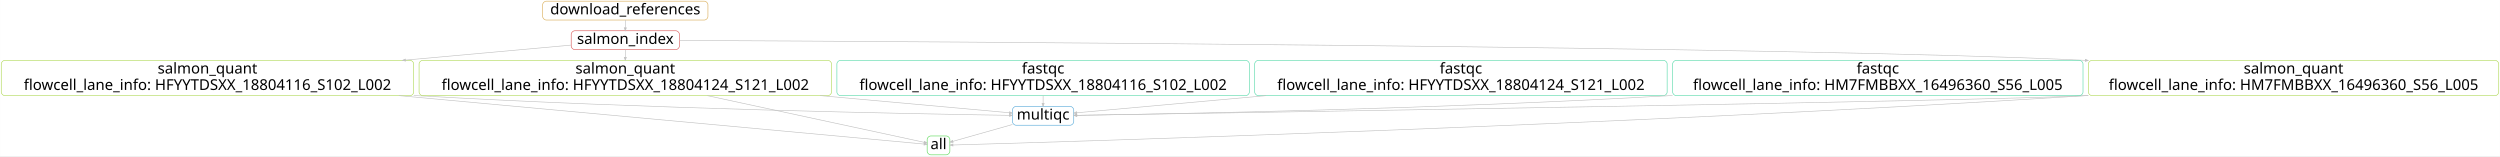
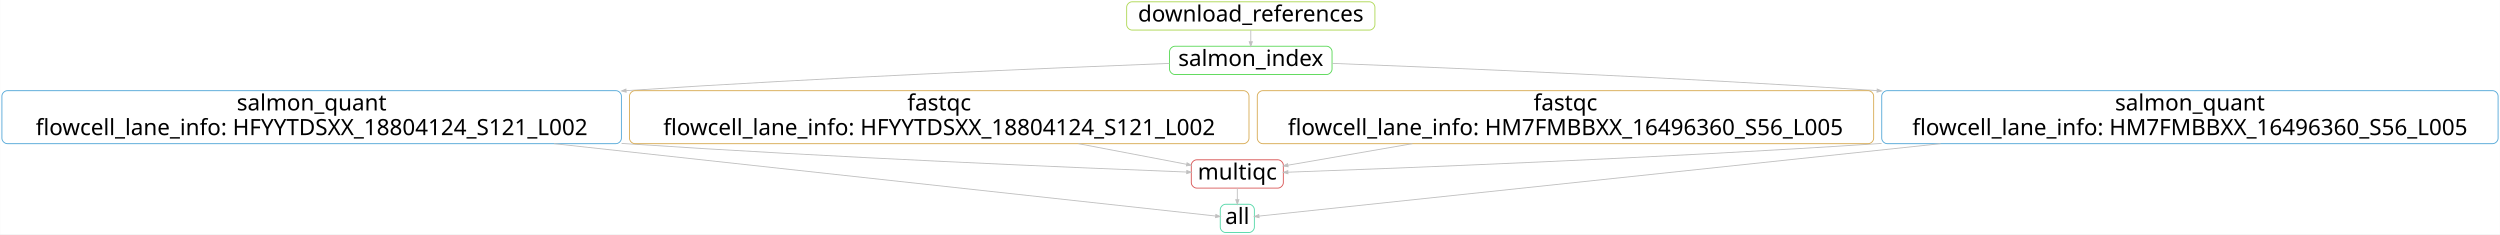
- <svg xmlns="http://www.w3.org/2000/svg" width="8365pt" height="522pt" viewBox="0.00 0.00 8364.50 522.00">
+ <svg xmlns="http://www.w3.org/2000/svg" width="5569pt" height="522pt" viewBox="0.00 0.00 5568.50 522.00">
  <g id="graph0" class="graph" transform="scale(1 1) rotate(0) translate(4 518)">
-     <polygon fill="#ffffff" stroke="transparent" points="-4,4 -4,-518 8360.5,-518 8360.5,4 -4,4" />
+     <polygon fill="#ffffff" stroke="transparent" points="-4,4 -4,-518 5564.5,-518 5564.5,4 -4,4" />
    <g id="node1" class="node">
-       <path fill="none" stroke="#59d856" stroke-width="2" d="M3162,-63C3162,-63 3110,-63 3110,-63 3104,-63 3098,-57 3098,-51 3098,-51 3098,-12 3098,-12 3098,-6 3104,0 3110,0 3110,0 3162,0 3162,0 3168,0 3174,-6 3174,-12 3174,-12 3174,-51 3174,-51 3174,-57 3168,-63 3162,-63" />
-       <text text-anchor="middle" x="3136" y="-19" font-family="sans" font-size="50.00" fill="#000000">all</text>
+       <path fill="none" stroke="#56d8a9" stroke-width="2" d="M2778,-63C2778,-63 2726,-63 2726,-63 2720,-63 2714,-57 2714,-51 2714,-51 2714,-12 2714,-12 2714,-6 2720,0 2726,0 2726,0 2778,0 2778,0 2784,0 2790,-6 2790,-12 2790,-12 2790,-51 2790,-51 2790,-57 2784,-63 2778,-63" />
+       <text text-anchor="middle" x="2752" y="-19" font-family="sans" font-size="50.00" fill="#000000">all</text>
    </g>
    <g id="node2" class="node">
-       <path fill="none" stroke="#afd856" stroke-width="2" d="M1368,-316C1368,-316 12,-316 12,-316 6,-316 0,-310 0,-304 0,-304 0,-210 0,-210 0,-204 6,-198 12,-198 12,-198 1368,-198 1368,-198 1374,-198 1380,-204 1380,-210 1380,-210 1380,-304 1380,-304 1380,-310 1374,-316 1368,-316" />
+       <path fill="none" stroke="#56a9d8" stroke-width="2" d="M1368,-316C1368,-316 12,-316 12,-316 6,-316 0,-310 0,-304 0,-304 0,-210 0,-210 0,-204 6,-198 12,-198 12,-198 1368,-198 1368,-198 1374,-198 1380,-204 1380,-210 1380,-210 1380,-304 1380,-304 1380,-310 1374,-316 1368,-316" />
      <text text-anchor="middle" x="690" y="-272" font-family="sans" font-size="50.00" fill="#000000">salmon_quant</text>
-       <text text-anchor="middle" x="690" y="-217" font-family="sans" font-size="50.00" fill="#000000">flowcell_lane_info: HFYYTDSXX_18804116_S102_L002</text>
+       <text text-anchor="middle" x="690" y="-217" font-family="sans" font-size="50.00" fill="#000000">flowcell_lane_info: HFYYTDSXX_18804124_S121_L002</text>
    </g>
    <g id="edge1" class="edge">
-       <path fill="none" stroke="#c0c0c0" stroke-width="2" d="M1330.261,-197.974C1963.925,-139.555 2869.971,-56.026 3087.652,-35.957" />
-       <polygon fill="#c0c0c0" stroke="#c0c0c0" stroke-width="2" points="3088.153,-39.426 3097.789,-35.023 3087.51,-32.456 3088.153,-39.426" />
+       <path fill="none" stroke="#c0c0c0" stroke-width="2" d="M1229.746,-197.974C1756.98,-140.315 2507.9,-58.195 2703.787,-36.773" />
+       <polygon fill="#c0c0c0" stroke="#c0c0c0" stroke-width="2" points="2704.204,-40.248 2713.764,-35.681 2703.443,-33.289 2704.204,-40.248" />
+     </g>
+     <g id="node4" class="node">
+       <path fill="none" stroke="#d85656" stroke-width="2" d="M2842.5,-162C2842.5,-162 2661.5,-162 2661.5,-162 2655.5,-162 2649.5,-156 2649.5,-150 2649.5,-150 2649.5,-111 2649.5,-111 2649.5,-105 2655.5,-99 2661.5,-99 2661.5,-99 2842.5,-99 2842.5,-99 2848.5,-99 2854.5,-105 2854.5,-111 2854.5,-111 2854.5,-150 2854.5,-150 2854.5,-156 2848.5,-162 2842.5,-162" />
+       <text text-anchor="middle" x="2752" y="-118" font-family="sans" font-size="50.00" fill="#000000">multiqc</text>
+     </g>
+     <g id="edge8" class="edge">
+       <path fill="none" stroke="#c0c0c0" stroke-width="2" d="M1380.323,-198.584C1383.222,-198.388 1386.114,-198.193 1389,-198 1852.531,-166.969 2405.631,-143.873 2639.139,-134.762" />
+       <polygon fill="#c0c0c0" stroke="#c0c0c0" stroke-width="2" points="2639.483,-138.252 2649.34,-134.365 2639.211,-131.257 2639.483,-138.252" />
+     </g>
+     <g id="node3" class="node">
+       <path fill="none" stroke="#56a9d8" stroke-width="2" d="M5548.5,-316C5548.5,-316 4199.5,-316 4199.5,-316 4193.5,-316 4187.5,-310 4187.5,-304 4187.5,-304 4187.5,-210 4187.5,-210 4187.5,-204 4193.5,-198 4199.5,-198 4199.5,-198 5548.5,-198 5548.5,-198 5554.5,-198 5560.5,-204 5560.5,-210 5560.5,-210 5560.5,-304 5560.5,-304 5560.5,-310 5554.5,-316 5548.5,-316" />
+       <text text-anchor="middle" x="4874" y="-272" font-family="sans" font-size="50.00" fill="#000000">salmon_quant</text>
+       <text text-anchor="middle" x="4874" y="-217" font-family="sans" font-size="50.00" fill="#000000">flowcell_lane_info: HM7FMBBXX_16496360_S56_L005</text>
+     </g>
+     <g id="edge2" class="edge">
+       <path fill="none" stroke="#c0c0c0" stroke-width="2" d="M4318.549,-197.974C3774.766,-140.187 2999.766,-57.83 2800.28,-36.631" />
+       <polygon fill="#c0c0c0" stroke="#c0c0c0" stroke-width="2" points="2800.443,-33.128 2790.129,-35.552 2799.703,-40.089 2800.443,-33.128" />
+     </g>
+     <g id="edge9" class="edge">
+       <path fill="none" stroke="#c0c0c0" stroke-width="2" d="M4187.173,-198.543C4184.443,-198.361 4181.719,-198.18 4179,-198 3690.133,-165.699 3106.059,-143.056 2864.786,-134.399" />
+       <polygon fill="#c0c0c0" stroke="#c0c0c0" stroke-width="2" points="2864.722,-130.895 2854.603,-134.035 2864.471,-137.89 2864.722,-130.895" />
+     </g>
+     <g id="edge3" class="edge">
+       <path fill="none" stroke="#c0c0c0" stroke-width="2" d="M2752,-98.904C2752,-90.777 2752,-81.906 2752,-73.349" />
+       <polygon fill="#c0c0c0" stroke="#c0c0c0" stroke-width="2" points="2755.5,-73.136 2752,-63.136 2748.5,-73.136 2755.5,-73.136" />
    </g>
    <g id="node5" class="node">
-       <path fill="none" stroke="#56a9d8" stroke-width="2" d="M3576.5,-162C3576.5,-162 3395.5,-162 3395.5,-162 3389.5,-162 3383.5,-156 3383.5,-150 3383.5,-150 3383.5,-111 3383.5,-111 3383.5,-105 3389.5,-99 3395.5,-99 3395.5,-99 3576.5,-99 3576.5,-99 3582.5,-99 3588.5,-105 3588.5,-111 3588.5,-111 3588.5,-150 3588.5,-150 3588.5,-156 3582.5,-162 3576.5,-162" />
-       <text text-anchor="middle" x="3486" y="-118" font-family="sans" font-size="50.00" fill="#000000">multiqc</text>
+       <path fill="none" stroke="#59d856" stroke-width="2" d="M2951,-415C2951,-415 2613,-415 2613,-415 2607,-415 2601,-409 2601,-403 2601,-403 2601,-364 2601,-364 2601,-358 2607,-352 2613,-352 2613,-352 2951,-352 2951,-352 2957,-352 2963,-358 2963,-364 2963,-364 2963,-403 2963,-403 2963,-409 2957,-415 2951,-415" />
+       <text text-anchor="middle" x="2782" y="-371" font-family="sans" font-size="50.00" fill="#000000">salmon_index</text>
    </g>
-     <g id="edge11" class="edge">
-       <path fill="none" stroke="#c0c0c0" stroke-width="2" d="M1380.318,-198.511C1383.218,-198.338 1386.112,-198.168 1389,-198 2146.228,-153.885 3059.076,-136.876 3373.334,-132.065" />
-       <polygon fill="#c0c0c0" stroke="#c0c0c0" stroke-width="2" points="3373.413,-135.565 3383.358,-131.913 3373.306,-128.565 3373.413,-135.565" />
+     <g id="edge4" class="edge">
+       <path fill="none" stroke="#c0c0c0" stroke-width="2" d="M2600.73,-376.789C2336.825,-366.551 1831.139,-345.176 1390.394,-316.087" />
+       <polygon fill="#c0c0c0" stroke="#c0c0c0" stroke-width="2" points="1390.532,-312.589 1380.322,-315.421 1390.069,-319.574 1390.532,-312.589" />
    </g>
-     <g id="node3" class="node">
-       <path fill="none" stroke="#afd856" stroke-width="2" d="M2766,-316C2766,-316 1410,-316 1410,-316 1404,-316 1398,-310 1398,-304 1398,-304 1398,-210 1398,-210 1398,-204 1404,-198 1410,-198 1410,-198 2766,-198 2766,-198 2772,-198 2778,-204 2778,-210 2778,-210 2778,-304 2778,-304 2778,-310 2772,-316 2766,-316" />
-       <text text-anchor="middle" x="2088" y="-272" font-family="sans" font-size="50.00" fill="#000000">salmon_quant</text>
+     <g id="edge5" class="edge">
+       <path fill="none" stroke="#c0c0c0" stroke-width="2" d="M2963.237,-376.852C3227.746,-366.674 3735.29,-345.353 4177.077,-316.123" />
+       <polygon fill="#c0c0c0" stroke="#c0c0c0" stroke-width="2" points="4177.427,-319.608 4187.173,-315.453 4176.963,-312.623 4177.427,-319.608" />
+     </g>
+     <g id="node6" class="node">
+       <path fill="none" stroke="#d8ac56" stroke-width="2" d="M2766,-316C2766,-316 1410,-316 1410,-316 1404,-316 1398,-310 1398,-304 1398,-304 1398,-210 1398,-210 1398,-204 1404,-198 1410,-198 1410,-198 2766,-198 2766,-198 2772,-198 2778,-204 2778,-210 2778,-210 2778,-304 2778,-304 2778,-310 2772,-316 2766,-316" />
+       <text text-anchor="middle" x="2088" y="-272" font-family="sans" font-size="50.00" fill="#000000">fastqc</text>
      <text text-anchor="middle" x="2088" y="-217" font-family="sans" font-size="50.00" fill="#000000">flowcell_lane_info: HFYYTDSXX_18804124_S121_L002</text>
    </g>
-     <g id="edge2" class="edge">
-       <path fill="none" stroke="#c0c0c0" stroke-width="2" d="M2362.323,-197.974C2612.139,-144.22 2960.764,-69.206 3087.509,-41.934" />
-       <polygon fill="#c0c0c0" stroke="#c0c0c0" stroke-width="2" points="3088.625,-45.274 3097.665,-39.748 3087.153,-38.431 3088.625,-45.274" />
+     <g id="edge6" class="edge">
+       <path fill="none" stroke="#c0c0c0" stroke-width="2" d="M2398.129,-197.917C2484.243,-181.511 2572.327,-164.73 2639.073,-152.014" />
+       <polygon fill="#c0c0c0" stroke="#c0c0c0" stroke-width="2" points="2640.012,-155.398 2649.18,-150.088 2638.702,-148.522 2640.012,-155.398" />
    </g>
-     <g id="edge12" class="edge">
-       <path fill="none" stroke="#c0c0c0" stroke-width="2" d="M2740.187,-197.986C2982.85,-176.028 3233.071,-153.387 3373.165,-140.71" />
-       <polygon fill="#c0c0c0" stroke="#c0c0c0" stroke-width="2" points="3373.83,-144.164 3383.474,-139.777 3373.199,-137.193 3373.83,-144.164" />
-     </g>
-     <g id="node4" class="node">
-       <path fill="none" stroke="#afd856" stroke-width="2" d="M8344.5,-316C8344.5,-316 6995.5,-316 6995.5,-316 6989.5,-316 6983.5,-310 6983.5,-304 6983.5,-304 6983.5,-210 6983.5,-210 6983.5,-204 6989.5,-198 6995.5,-198 6995.5,-198 8344.5,-198 8344.5,-198 8350.5,-198 8356.5,-204 8356.5,-210 8356.5,-210 8356.5,-304 8356.5,-304 8356.5,-310 8350.5,-316 8344.5,-316" />
-       <text text-anchor="middle" x="7670" y="-272" font-family="sans" font-size="50.00" fill="#000000">salmon_quant</text>
-       <text text-anchor="middle" x="7670" y="-217" font-family="sans" font-size="50.00" fill="#000000">flowcell_lane_info: HM7FMBBXX_16496360_S56_L005</text>
-     </g>
-     <g id="edge3" class="edge">
-       <path fill="none" stroke="#c0c0c0" stroke-width="2" d="M6983.174,-198.527C6980.444,-198.35 6977.719,-198.174 6975,-198 5421.524,-98.416 3510.512,-42.041 3184.392,-32.842" />
-       <polygon fill="#c0c0c0" stroke="#c0c0c0" stroke-width="2" points="3184.425,-29.341 3174.331,-32.559 3184.229,-36.339 3184.425,-29.341" />
-     </g>
-     <g id="edge13" class="edge">
-       <path fill="none" stroke="#c0c0c0" stroke-width="2" d="M6983.18,-198.431C6980.448,-198.285 6977.721,-198.142 6975,-198 6632.054,-180.145 4159.747,-140.969 3598.933,-132.245" />
-       <polygon fill="#c0c0c0" stroke="#c0c0c0" stroke-width="2" points="3598.872,-128.744 3588.818,-132.088 3598.763,-135.743 3598.872,-128.744" />
-     </g>
-     <g id="edge4" class="edge">
-       <path fill="none" stroke="#c0c0c0" stroke-width="2" d="M3383.353,-101.466C3317.546,-82.852 3235.171,-59.551 3184.062,-45.095" />
-       <polygon fill="#c0c0c0" stroke="#c0c0c0" stroke-width="2" points="3184.847,-41.679 3174.271,-42.325 3182.941,-48.415 3184.847,-41.679" />
-     </g>
-     <g id="node6" class="node">
-       <path fill="none" stroke="#d85656" stroke-width="2" d="M2257,-415C2257,-415 1919,-415 1919,-415 1913,-415 1907,-409 1907,-403 1907,-403 1907,-364 1907,-364 1907,-358 1913,-352 1919,-352 1919,-352 2257,-352 2257,-352 2263,-352 2269,-358 2269,-364 2269,-364 2269,-403 2269,-403 2269,-409 2263,-415 2257,-415" />
-       <text text-anchor="middle" x="2088" y="-371" font-family="sans" font-size="50.00" fill="#000000">salmon_index</text>
-     </g>
-     <g id="edge5" class="edge">
-       <path fill="none" stroke="#c0c0c0" stroke-width="2" d="M1906.669,-367.092C1764.107,-354.192 1556.186,-335.378 1352.421,-316.94" />
-       <polygon fill="#c0c0c0" stroke="#c0c0c0" stroke-width="2" points="1352.688,-313.45 1342.414,-316.035 1352.057,-320.422 1352.688,-313.45" />
-     </g>
-     <g id="edge6" class="edge">
-       <path fill="none" stroke="#c0c0c0" stroke-width="2" d="M2088,-351.905C2088,-344.036 2088,-335.286 2088,-326.372" />
-       <polygon fill="#c0c0c0" stroke="#c0c0c0" stroke-width="2" points="2091.5,-326.277 2088,-316.277 2084.5,-326.277 2091.5,-326.277" />
+     <g id="node7" class="node">
+       <path fill="none" stroke="#d8ac56" stroke-width="2" d="M4157.5,-316C4157.5,-316 2808.5,-316 2808.5,-316 2802.5,-316 2796.5,-310 2796.5,-304 2796.5,-304 2796.5,-210 2796.5,-210 2796.5,-204 2802.5,-198 2808.5,-198 2808.5,-198 4157.5,-198 4157.5,-198 4163.5,-198 4169.5,-204 4169.5,-210 4169.5,-210 4169.5,-304 4169.5,-304 4169.5,-310 4163.5,-316 4157.5,-316" />
+       <text text-anchor="middle" x="3483" y="-272" font-family="sans" font-size="50.00" fill="#000000">fastqc</text>
+       <text text-anchor="middle" x="3483" y="-217" font-family="sans" font-size="50.00" fill="#000000">flowcell_lane_info: HM7FMBBXX_16496360_S56_L005</text>
    </g>
    <g id="edge7" class="edge">
-       <path fill="none" stroke="#c0c0c0" stroke-width="2" d="M2269.043,-382.721C3034.698,-379.161 6011.124,-362.584 6973.006,-316.088" />
-       <polygon fill="#c0c0c0" stroke="#c0c0c0" stroke-width="2" points="6973.364,-319.575 6983.181,-315.591 6973.022,-312.583 6973.364,-319.575" />
-     </g>
-     <g id="node7" class="node">
-       <path fill="none" stroke="#56d8a9" stroke-width="2" d="M4164,-316C4164,-316 2808,-316 2808,-316 2802,-316 2796,-310 2796,-304 2796,-304 2796,-210 2796,-210 2796,-204 2802,-198 2808,-198 2808,-198 4164,-198 4164,-198 4170,-198 4176,-204 4176,-210 4176,-210 4176,-304 4176,-304 4176,-310 4170,-316 4164,-316" />
-       <text text-anchor="middle" x="3486" y="-272" font-family="sans" font-size="50.00" fill="#000000">fastqc</text>
-       <text text-anchor="middle" x="3486" y="-217" font-family="sans" font-size="50.00" fill="#000000">flowcell_lane_info: HFYYTDSXX_18804116_S102_L002</text>
-     </g>
-     <g id="edge8" class="edge">
-       <path fill="none" stroke="#c0c0c0" stroke-width="2" d="M3486,-197.824C3486,-189.143 3486,-180.36 3486,-172.131" />
-       <polygon fill="#c0c0c0" stroke="#c0c0c0" stroke-width="2" points="3489.5,-172.054 3486,-162.054 3482.5,-172.054 3489.5,-172.054" />
+       <path fill="none" stroke="#c0c0c0" stroke-width="2" d="M3141.845,-197.963C3041.789,-180.648 2939.289,-162.911 2864.517,-149.971" />
+       <polygon fill="#c0c0c0" stroke="#c0c0c0" stroke-width="2" points="2865.066,-146.514 2854.616,-148.258 2863.872,-153.412 2865.066,-146.514" />
    </g>
    <g id="node8" class="node">
-       <path fill="none" stroke="#56d8a9" stroke-width="2" d="M5562,-316C5562,-316 4206,-316 4206,-316 4200,-316 4194,-310 4194,-304 4194,-304 4194,-210 4194,-210 4194,-204 4200,-198 4206,-198 4206,-198 5562,-198 5562,-198 5568,-198 5574,-204 5574,-210 5574,-210 5574,-304 5574,-304 5574,-310 5568,-316 5562,-316" />
-       <text text-anchor="middle" x="4884" y="-272" font-family="sans" font-size="50.00" fill="#000000">fastqc</text>
-       <text text-anchor="middle" x="4884" y="-217" font-family="sans" font-size="50.00" fill="#000000">flowcell_lane_info: HFYYTDSXX_18804124_S121_L002</text>
-     </g>
-     <g id="edge9" class="edge">
-       <path fill="none" stroke="#c0c0c0" stroke-width="2" d="M4231.813,-197.986C3989.15,-176.028 3738.929,-153.387 3598.835,-140.71" />
-       <polygon fill="#c0c0c0" stroke="#c0c0c0" stroke-width="2" points="3598.801,-137.193 3588.526,-139.777 3598.17,-144.164 3598.801,-137.193" />
-     </g>
-     <g id="node9" class="node">
-       <path fill="none" stroke="#56d8a9" stroke-width="2" d="M6953.5,-316C6953.5,-316 5604.5,-316 5604.5,-316 5598.5,-316 5592.5,-310 5592.5,-304 5592.5,-304 5592.5,-210 5592.5,-210 5592.5,-204 5598.5,-198 5604.5,-198 5604.5,-198 6953.5,-198 6953.5,-198 6959.5,-198 6965.5,-204 6965.5,-210 6965.5,-210 6965.5,-304 6965.5,-304 6965.5,-310 6959.5,-316 6953.5,-316" />
-       <text text-anchor="middle" x="6279" y="-272" font-family="sans" font-size="50.00" fill="#000000">fastqc</text>
-       <text text-anchor="middle" x="6279" y="-217" font-family="sans" font-size="50.00" fill="#000000">flowcell_lane_info: HM7FMBBXX_16496360_S56_L005</text>
+       <path fill="none" stroke="#afd856" stroke-width="2" d="M3046.5,-514C3046.5,-514 2517.5,-514 2517.5,-514 2511.5,-514 2505.5,-508 2505.5,-502 2505.5,-502 2505.5,-463 2505.5,-463 2505.5,-457 2511.5,-451 2517.5,-451 2517.5,-451 3046.5,-451 3046.5,-451 3052.5,-451 3058.5,-457 3058.5,-463 3058.5,-463 3058.5,-502 3058.5,-502 3058.5,-508 3052.5,-514 3046.5,-514" />
+       <text text-anchor="middle" x="2782" y="-470" font-family="sans" font-size="50.00" fill="#000000">download_references</text>
    </g>
    <g id="edge10" class="edge">
-       <path fill="none" stroke="#c0c0c0" stroke-width="2" d="M5592.101,-198.537C5589.06,-198.356 5586.026,-198.177 5583,-198 4825.78,-153.749 3912.927,-136.825 3598.667,-132.051" />
-       <polygon fill="#c0c0c0" stroke="#c0c0c0" stroke-width="2" points="3598.694,-128.551 3588.642,-131.9 3598.588,-135.55 3598.694,-128.551" />
-     </g>
-     <g id="node10" class="node">
-       <path fill="none" stroke="#d8ac56" stroke-width="2" d="M2352.5,-514C2352.5,-514 1823.5,-514 1823.5,-514 1817.5,-514 1811.5,-508 1811.5,-502 1811.5,-502 1811.5,-463 1811.5,-463 1811.5,-457 1817.5,-451 1823.5,-451 1823.5,-451 2352.5,-451 2352.5,-451 2358.5,-451 2364.5,-457 2364.5,-463 2364.5,-463 2364.5,-502 2364.5,-502 2364.5,-508 2358.5,-514 2352.5,-514" />
-       <text text-anchor="middle" x="2088" y="-470" font-family="sans" font-size="50.00" fill="#000000">download_references</text>
-     </g>
-     <g id="edge14" class="edge">
-       <path fill="none" stroke="#c0c0c0" stroke-width="2" d="M2088,-450.904C2088,-442.777 2088,-433.906 2088,-425.349" />
-       <polygon fill="#c0c0c0" stroke="#c0c0c0" stroke-width="2" points="2091.5,-425.136 2088,-415.136 2084.5,-425.136 2091.5,-425.136" />
+       <path fill="none" stroke="#c0c0c0" stroke-width="2" d="M2782,-450.904C2782,-442.777 2782,-433.906 2782,-425.349" />
+       <polygon fill="#c0c0c0" stroke="#c0c0c0" stroke-width="2" points="2785.5,-425.136 2782,-415.136 2778.5,-425.136 2785.5,-425.136" />
    </g>
  </g>
</svg>
